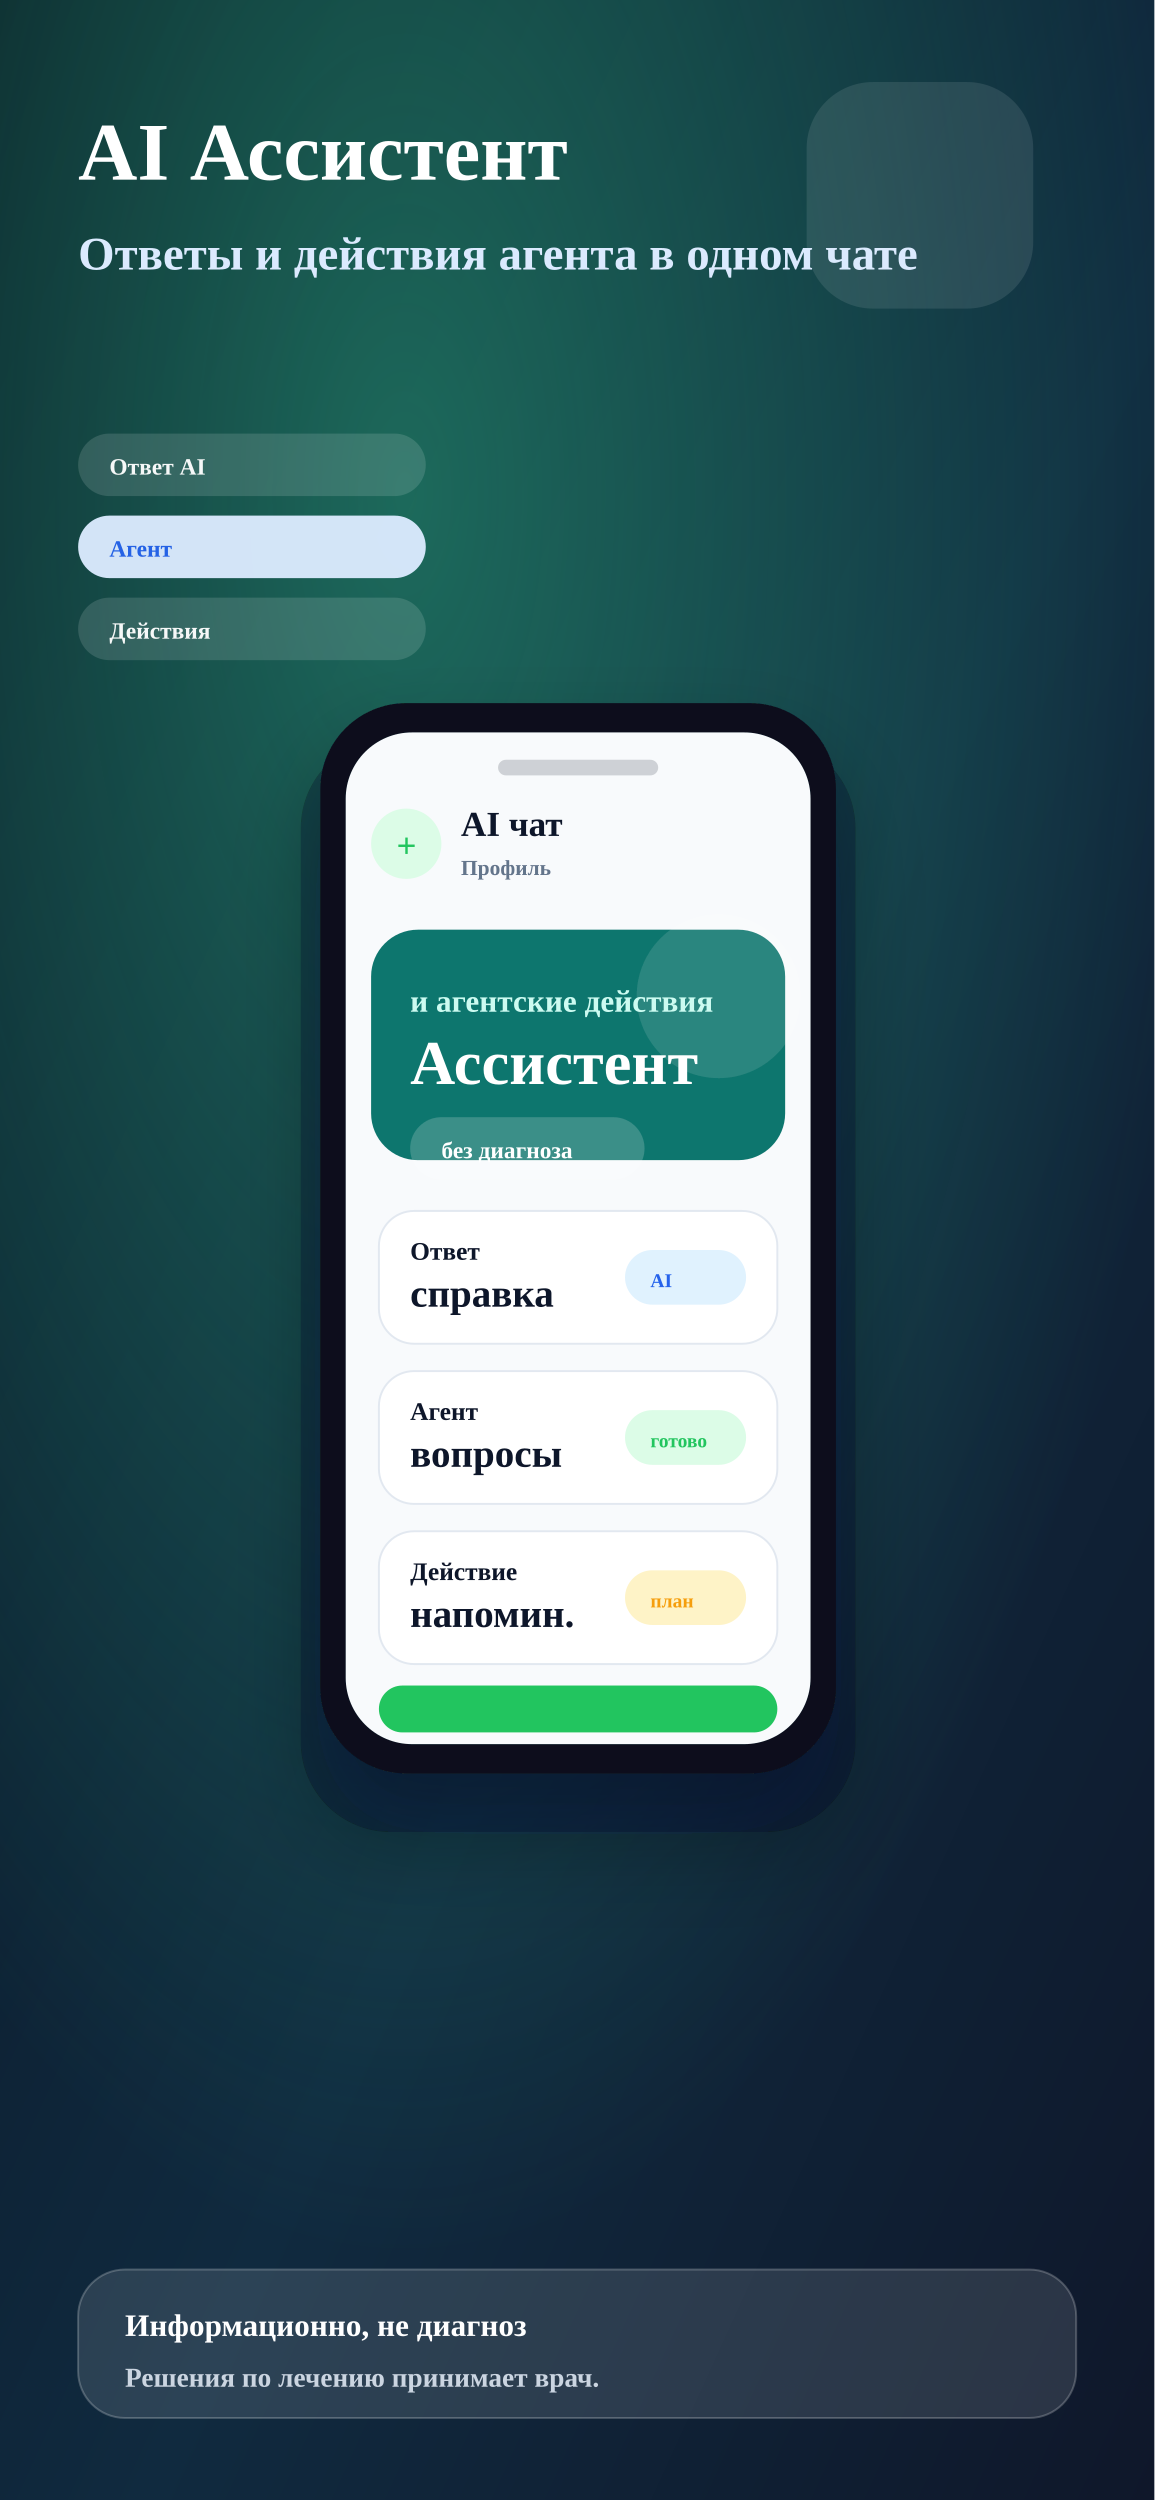
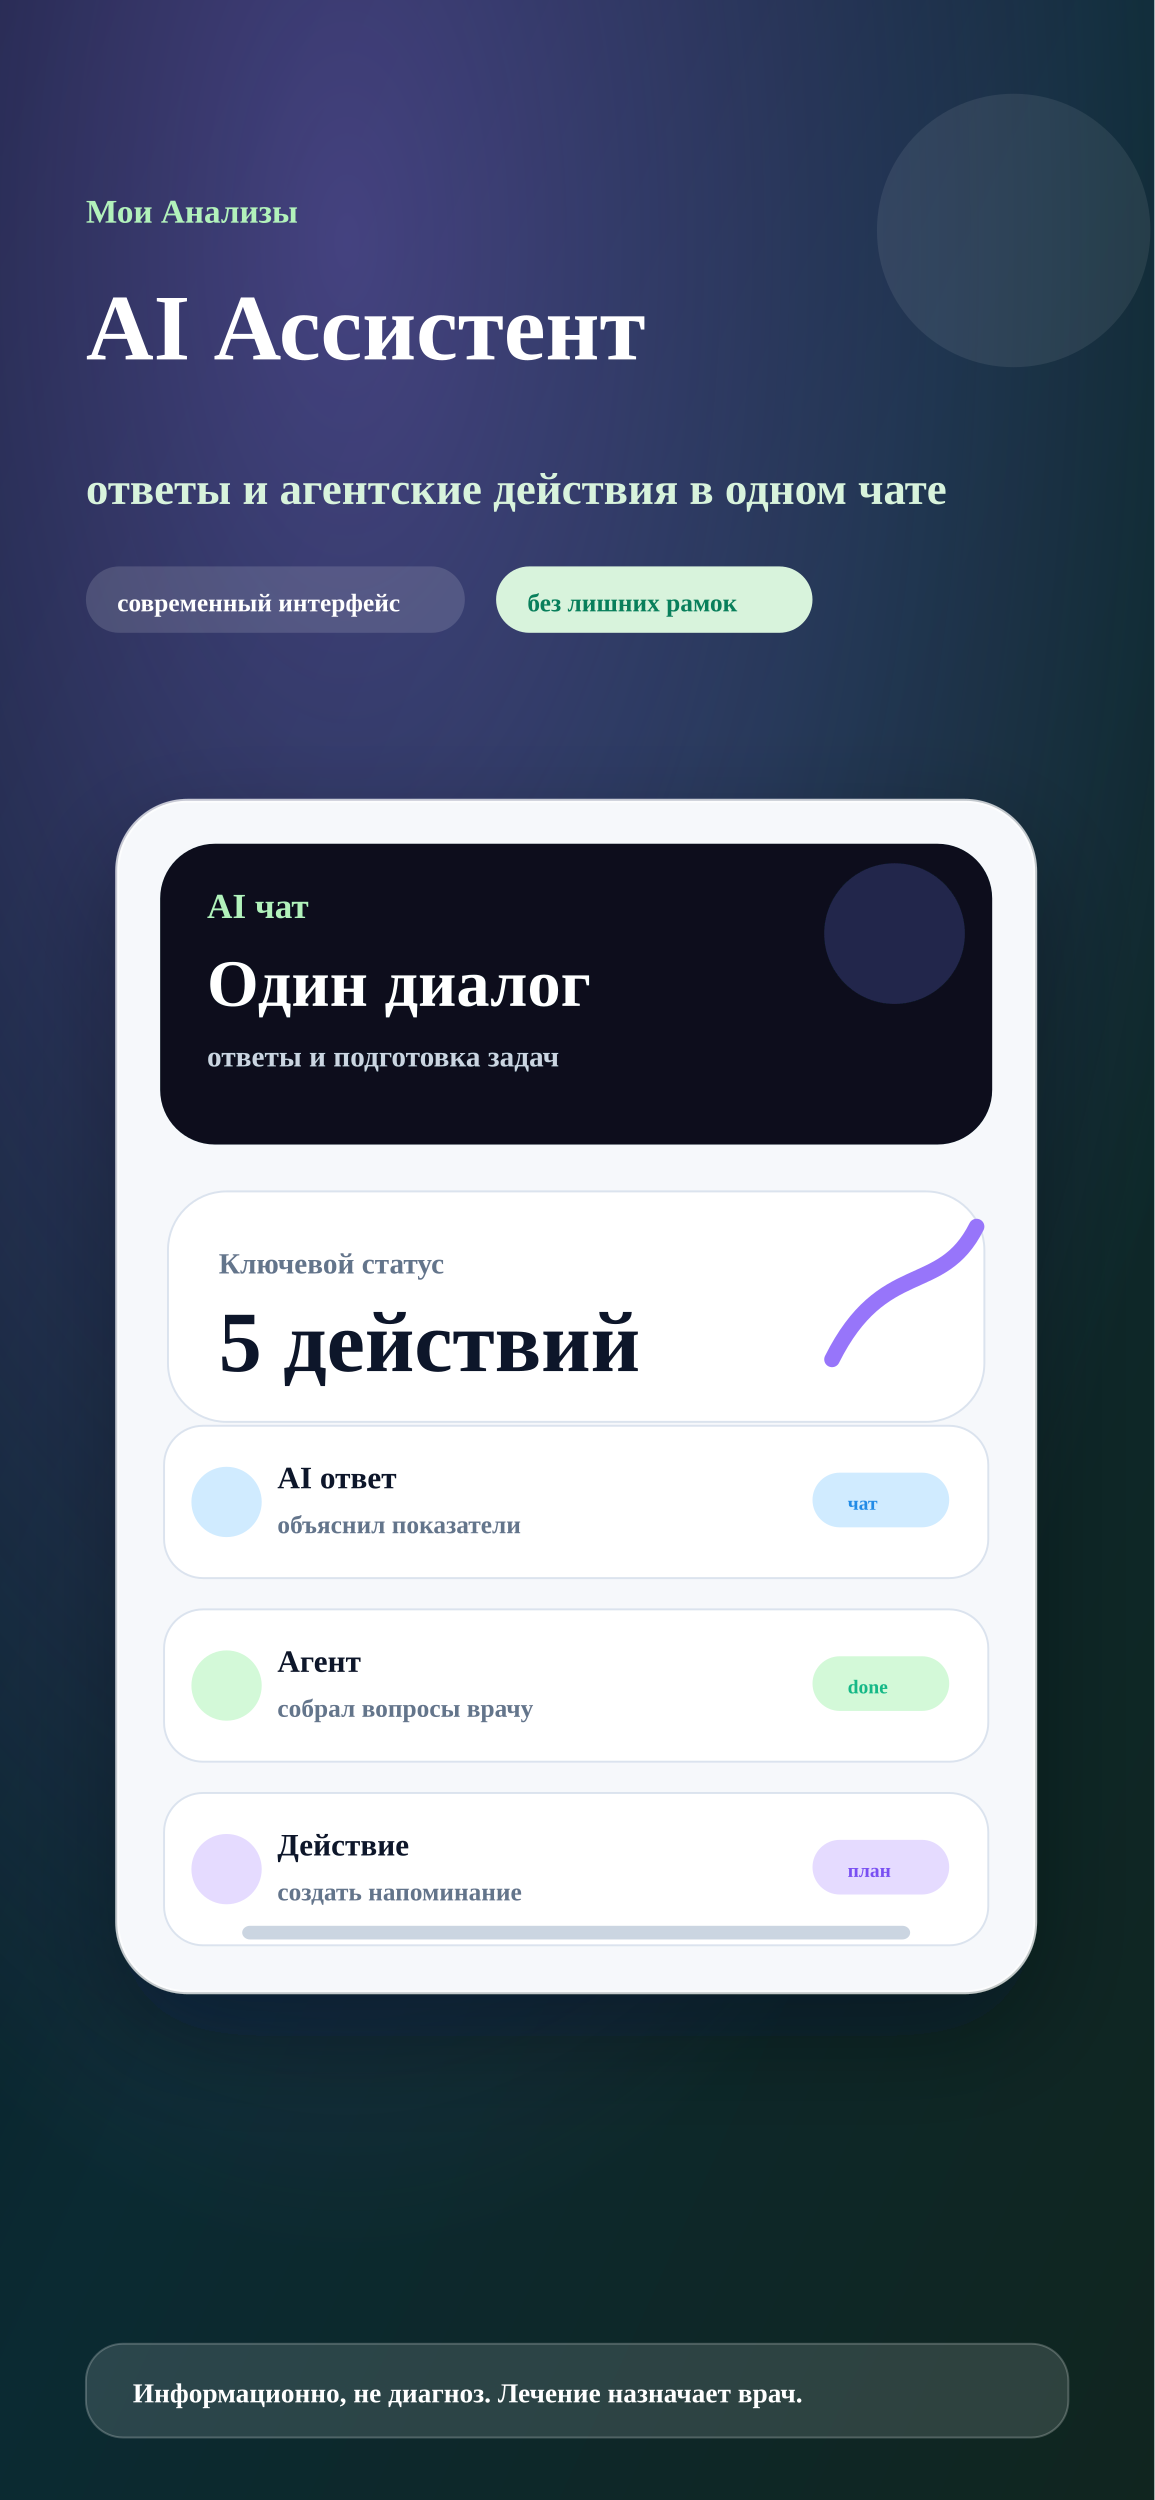
<svg xmlns="http://www.w3.org/2000/svg" width="591" height="1280" viewBox="0 0 591 1280">
  <defs>
    <linearGradient id="bg" x1="0" y1="0" x2="1" y2="1">
-       <stop offset="0" stop-color="#07111f" />
-       <stop offset="0.56" stop-color="#102a3f" />
-       <stop offset="1" stop-color="#0f172a" />
+       <stop offset="0" stop-color="#06141f" />
+       <stop offset="0.48" stop-color="#0b2a32" />
+       <stop offset="1" stop-color="#10251f" />
    </linearGradient>
-     <radialGradient id="glow" cx="35%" cy="20%" r="70%">
-       <stop offset="0" stop-color="#34d399" stop-opacity="0.42" />
-       <stop offset="1" stop-color="#34d399" stop-opacity="0" />
+     <radialGradient id="wash" cx="30%" cy="10%" r="80%">
+       <stop offset="0" stop-color="#9775fa" stop-opacity="0.42" />
+       <stop offset="1" stop-color="#9775fa" stop-opacity="0" />
    </radialGradient>
-     <filter id="shadow" x="-30%" y="-30%" width="160%" height="160%">
-       <feDropShadow dx="0" dy="24" stdDeviation="22" flood-color="#020617" flood-opacity="0.35" />
+     <filter id="softShadow" x="-20%" y="-20%" width="140%" height="140%">
+       <feDropShadow dx="0" dy="22" stdDeviation="28" flood-color="#020617" flood-opacity="0.34" />
    </filter>
  </defs>
  <rect width="591" height="1280" fill="url(#bg)" />
-   <rect width="591" height="1280" fill="url(#glow)" />
-   <rect x="413" y="42" width="116" height="116" rx="34" fill="#ffffff" opacity="0.10" />
-   <text x="40" y="92" font-size="42" font-weight="900" fill="#ffffff">AI Ассистент</text>
-   <text x="40" y="138" font-size="24" font-weight="800" fill="#dbeafe">Ответы и действия агента в одном чате</text>
-   <g opacity="0.96">
-     <rect x="40" y="222" width="178" height="32" rx="16" fill="rgba(255,255,255,0.14)" />
-     <text x="56" y="243" font-size="12" font-weight="800" fill="#ffffff">Ответ AI</text>
-     <rect x="40" y="264" width="178" height="32" rx="16" fill="#dbeafe" />
-     <text x="56" y="285" font-size="12" font-weight="800" fill="#2563eb">Агент</text>
-     <rect x="40" y="306" width="178" height="32" rx="16" fill="rgba(255,255,255,0.14)" />
-     <text x="56" y="327" font-size="12" font-weight="800" fill="#ffffff">Действия</text>
-   </g>
-   <g filter="url(#shadow)">
-     <g transform="translate(164 360) scale(1)">
-       <rect x="-10" y="18" width="284" height="560" rx="46" fill="#020617" opacity="0.26" />
-       <rect width="264" height="548" rx="44" fill="#08111f" />
-       <rect x="13" y="15" width="238" height="518" rx="34" fill="#f8fafc" />
-       <rect x="91" y="29" width="82" height="8" rx="4" fill="#111827" opacity="0.18" />
-       <circle cx="44" cy="72" r="18" fill="#dcfce7" />
-       <text x="39" y="79" font-size="18" font-weight="900" fill="#22c55e">+</text>
-       <text x="72" y="68" font-size="18" font-weight="900" fill="#0f172a">AI чат</text>
-       <text x="72" y="88" font-size="11" font-weight="700" fill="#64748b">Профиль</text>
-       <rect x="26" y="116" width="212" height="118" rx="24" fill="#0f766e" />
-       <circle cx="204" cy="150" r="42" fill="#ffffff" opacity="0.12" />
-       <text x="46" y="158" font-size="16" font-weight="800" fill="#ccfbf1">и агентские действия</text>
-       <text x="46" y="195" font-size="32" font-weight="900" fill="#ffffff">Ассистент</text>
-       <rect x="46" y="212" width="120" height="32" rx="16" fill="rgba(255,255,255,0.18)" />
-       <text x="62" y="233" font-size="12" font-weight="800" fill="#ffffff">без диагноза</text>
-       <rect x="30" y="260" width="204" height="68" rx="18" fill="#fff" stroke="#e2e8f0" />
-       <text x="46" y="285" font-size="13" font-weight="800" fill="#0f172a">Ответ</text>
-       <text x="46" y="309" font-size="20" font-weight="900" fill="#0f172a">справка</text>
-       <rect x="156" y="280" width="62" height="28" rx="14" fill="#e0f2fe" />
-       <text x="169" y="299" font-size="10" font-weight="900" fill="#2563eb">AI</text>
-       <rect x="30" y="342" width="204" height="68" rx="18" fill="#fff" stroke="#e2e8f0" />
-       <text x="46" y="367" font-size="13" font-weight="800" fill="#0f172a">Агент</text>
-       <text x="46" y="391" font-size="20" font-weight="900" fill="#0f172a">вопросы</text>
-       <rect x="156" y="362" width="62" height="28" rx="14" fill="#dcfce7" />
-       <text x="169" y="381" font-size="10" font-weight="900" fill="#22c55e">готово</text>
-       <rect x="30" y="424" width="204" height="68" rx="18" fill="#fff" stroke="#e2e8f0" />
-       <text x="46" y="449" font-size="13" font-weight="800" fill="#0f172a">Действие</text>
-       <text x="46" y="473" font-size="20" font-weight="900" fill="#0f172a">напомин.</text>
-       <rect x="156" y="444" width="62" height="28" rx="14" fill="#fef3c7" />
-       <text x="169" y="463" font-size="10" font-weight="900" fill="#f59e0b">план</text>
-       <rect x="30" y="503" width="204" height="24" rx="12" fill="#22c55e" />
+   <rect width="591" height="1280" fill="url(#wash)" />
+   <circle cx="519" cy="118" r="70" fill="#ffffff" opacity="0.08" />
+   <text x="44" y="114" font-size="17" font-weight="900" fill="#b2f2bb">Мои Анализы</text>
+   <text x="44" y="184" font-size="48" font-weight="900" fill="#ffffff">AI Ассистент</text>
+   <text x="44" y="258" font-size="23" font-weight="800" fill="#d8f3dc">ответы и агентские действия в одном чате</text>
+   <rect x="44" y="290" width="194" height="34" rx="17" fill="rgba(255,255,255,0.14)" />
+   <text x="60" y="313" font-size="13" font-weight="800" fill="#ffffff">современный интерфейс</text>
+   <rect x="254" y="290" width="162" height="34" rx="17" fill="#d8f3dc" />
+   <text x="270" y="313" font-size="13" font-weight="800" fill="#087f5b">без лишних рамок</text>
+   <g filter="url(#softShadow)">
+     <g>
+       <rect x="60" y="410" width="470" height="610" rx="36" fill="#f6f8fb" stroke="rgba(255,255,255,0.72)" stroke-width="2" />
+       <rect x="82" y="432" width="426" height="154" rx="28" fill="#07111f" />
+       <circle cx="458" cy="478" r="36" fill="#9775fa" opacity="0.2" />
+       <text x="106" y="470" font-size="18" font-weight="900" fill="#b2f2bb">AI чат</text>
+       <text x="106" y="515" font-size="34" font-weight="900" fill="#ffffff">Один диалог</text>
+       <text x="106" y="546" font-size="15" font-weight="800" fill="#cbd5e1">ответы и подготовка задач</text>
+       <rect x="86" y="610" width="418" height="118" rx="30" fill="#ffffff" stroke="#dbe3ee" />
+       <text x="112" y="652" font-size="15" font-weight="900" fill="#64748b">Ключевой статус</text>
+       <text x="112" y="702" font-size="44" font-weight="900" fill="#0f172a">5 действий</text>
+       <path d="M 426 696 C 452 644, 482 664, 500 628" fill="none" stroke="#9775fa" stroke-width="8" stroke-linecap="round" />
+       <rect x="84" y="730" width="422" height="78" rx="20" fill="#ffffff" stroke="#dbe3ee" />
+       <circle cx="116" cy="769" r="18" fill="#d0ebff" />
+       <text x="142" y="762" font-size="16" font-weight="900" fill="#0f172a">AI ответ</text>
+       <text x="142" y="785" font-size="13" font-weight="700" fill="#64748b">объяснил показатели</text>
+       <rect x="416" y="754" width="70" height="28" rx="14" fill="#d0ebff" />
+       <text x="434" y="773" font-size="10" font-weight="900" fill="#228be6">чат</text>
+       <rect x="84" y="824" width="422" height="78" rx="20" fill="#ffffff" stroke="#dbe3ee" />
+       <circle cx="116" cy="863" r="18" fill="#d3f9d8" />
+       <text x="142" y="856" font-size="16" font-weight="900" fill="#0f172a">Агент</text>
+       <text x="142" y="879" font-size="13" font-weight="700" fill="#64748b">собрал вопросы врачу</text>
+       <rect x="416" y="848" width="70" height="28" rx="14" fill="#d3f9d8" />
+       <text x="434" y="867" font-size="10" font-weight="900" fill="#12b886">done</text>
+       <rect x="84" y="918" width="422" height="78" rx="20" fill="#ffffff" stroke="#dbe3ee" />
+       <circle cx="116" cy="957" r="18" fill="#e5dbff" />
+       <text x="142" y="950" font-size="16" font-weight="900" fill="#0f172a">Действие</text>
+       <text x="142" y="973" font-size="13" font-weight="700" fill="#64748b">создать напоминание</text>
+       <rect x="416" y="942" width="70" height="28" rx="14" fill="#e5dbff" />
+       <text x="434" y="961" font-size="10" font-weight="900" fill="#7950f2">план</text>
+       <rect x="124" y="986" width="342" height="7" rx="4" fill="#cbd5e1" />
    </g>
  </g>
-   <rect x="40" y="1162" width="511" height="76" rx="24" fill="rgba(255,255,255,0.12)" stroke="rgba(255,255,255,0.22)" />
-   <text x="64" y="1196" font-size="16" font-weight="900" fill="#ffffff">Информационно, не диагноз</text>
-   <text x="64" y="1222" font-size="14" font-weight="700" fill="#cbd5e1">Решения по лечению принимает врач.</text>
+   <rect x="44" y="1200" width="503" height="48" rx="19" fill="rgba(255,255,255,0.13)" stroke="rgba(255,255,255,0.22)" />
+   <text x="68" y="1230" font-size="14" font-weight="900" fill="#ffffff">Информационно, не диагноз. Лечение назначает врач.</text>
</svg>
